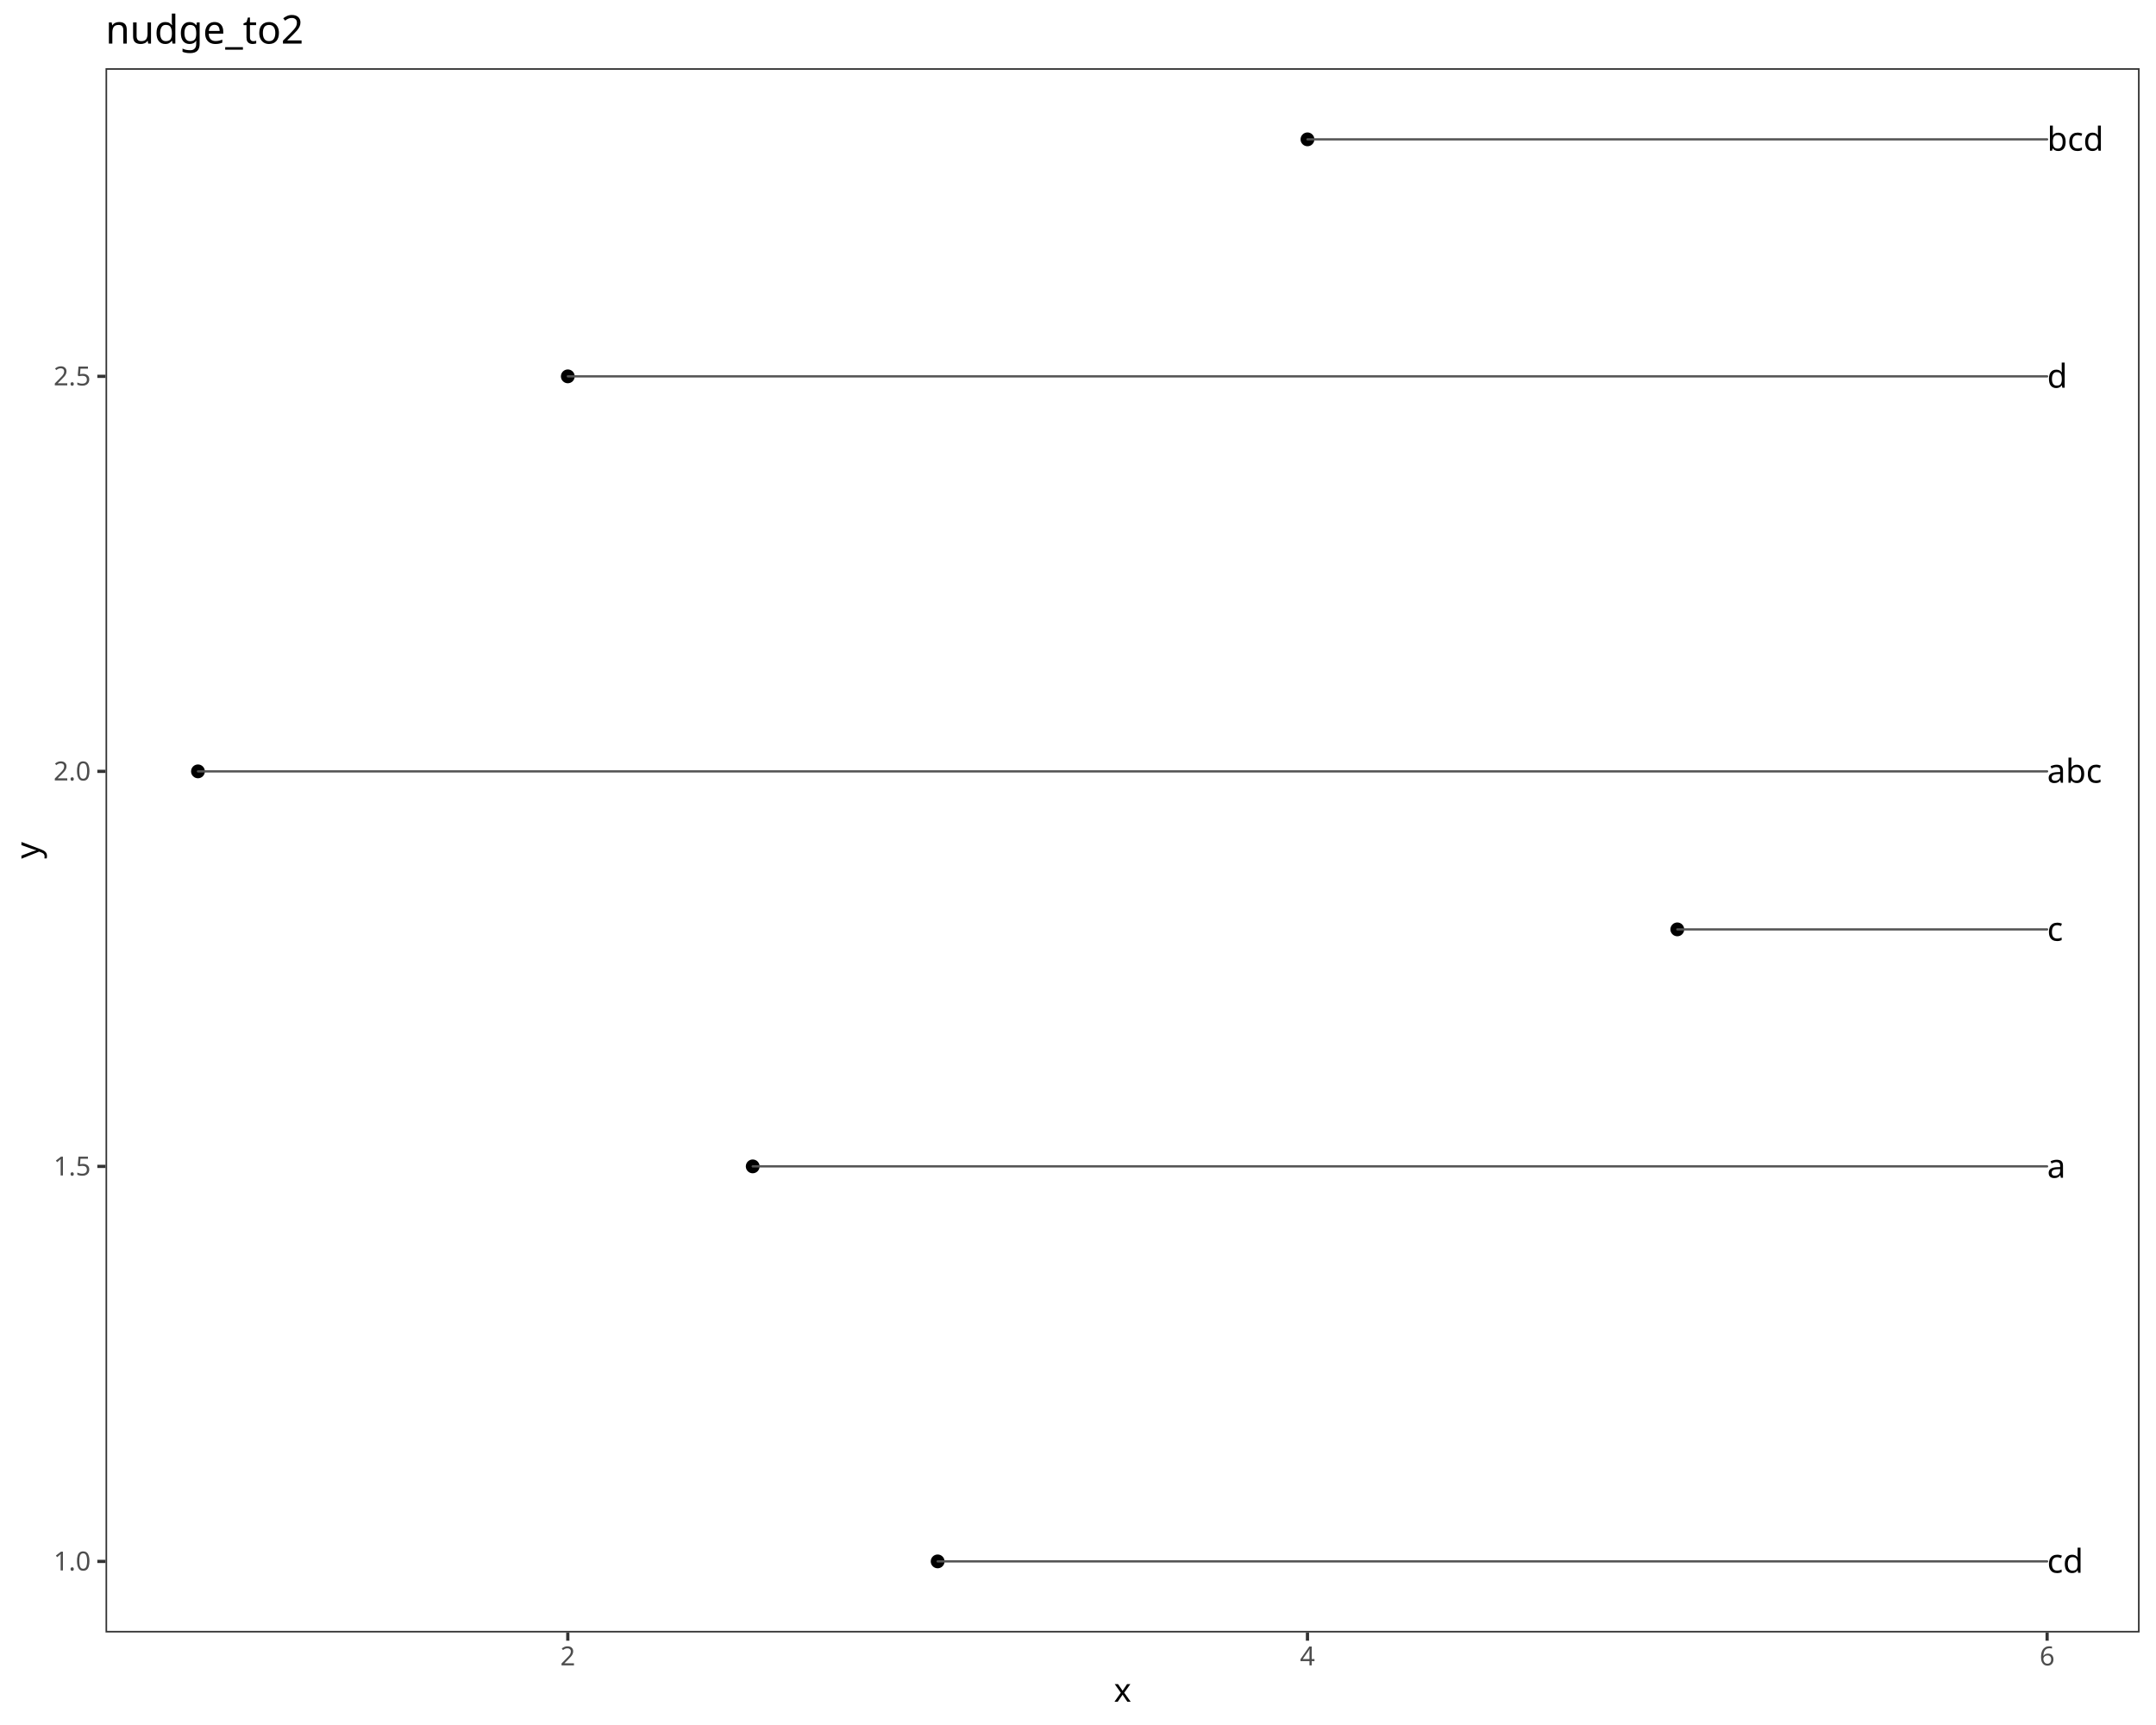
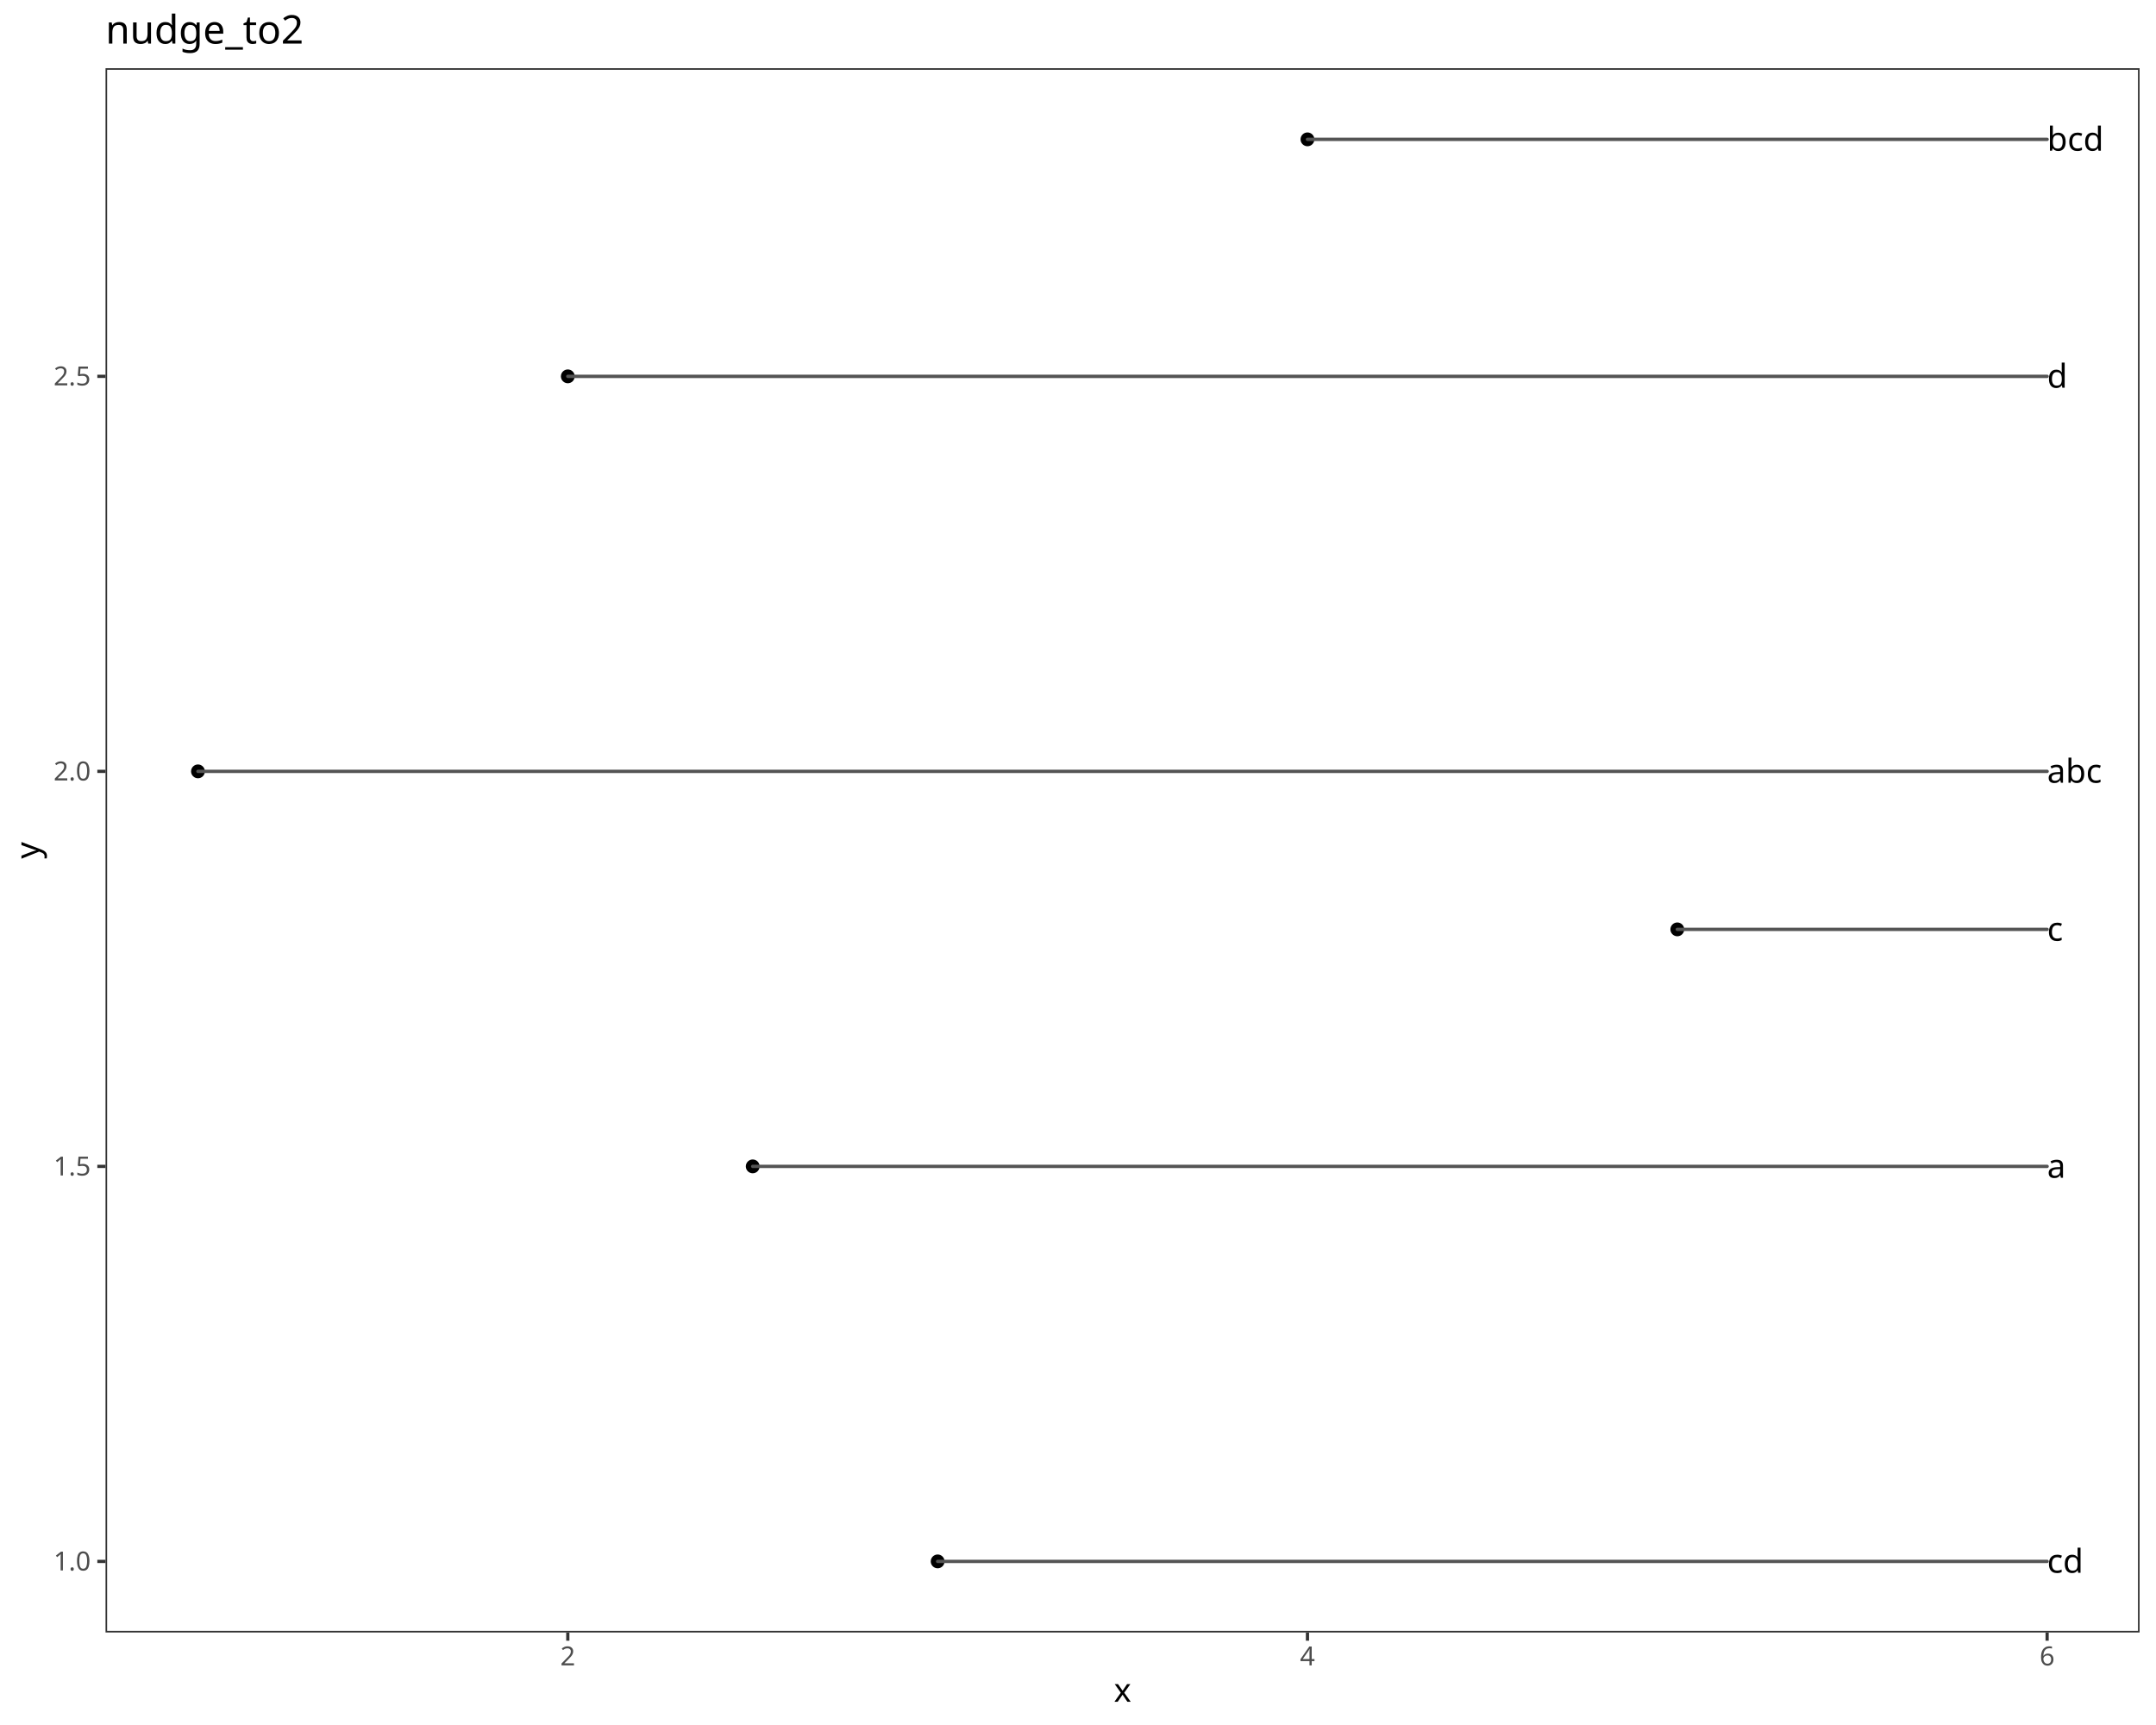
<svg xmlns="http://www.w3.org/2000/svg" class="svglite" data-engine-version="2.0" width="720.00pt" height="576.00pt" viewBox="0 0 720.00 576.00">
  <defs>
    <style type="text/css">
    .svglite line, .svglite polyline, .svglite polygon, .svglite path, .svglite rect, .svglite circle {
      fill: none;
      stroke: #000000;
      stroke-linecap: round;
      stroke-linejoin: round;
      stroke-miterlimit: 10.00;
    }
  </style>
  </defs>
  <rect width="100%" height="100%" style="stroke: none; fill: #FFFFFF;" />
  <defs>
    <clipPath id="cpMC4wMHw3MjAuMDB8MC4wMHw1NzYuMDA=">
      <rect x="0.00" y="0.00" width="720.00" height="576.00" />
    </clipPath>
  </defs>
  <g clip-path="url(#cpMC4wMHw3MjAuMDB8MC4wMHw1NzYuMDA=)">
    <rect x="0.00" y="0.00" width="720.00" height="576.00" style="stroke-width: 1.07; stroke: #FFFFFF; fill: #FFFFFF;" />
  </g>
  <defs>
    <clipPath id="cpMzUuMjR8NzE0LjUyfDIyLjc4fDU0NS4xMQ==">
      <rect x="35.24" y="22.78" width="679.28" height="522.33" />
    </clipPath>
  </defs>
  <g clip-path="url(#cpMzUuMjR8NzE0LjUyfDIyLjc4fDU0NS4xMQ==)">
    <rect x="35.24" y="22.78" width="679.28" height="522.33" style="stroke-width: 1.07; stroke: none; fill: #FFFFFF;" />
    <circle cx="66.11" cy="257.57" r="1.95" style="stroke-width: 0.71; fill: #000000;" />
    <circle cx="313.13" cy="521.37" r="1.95" style="stroke-width: 0.71; fill: #000000;" />
    <circle cx="189.62" cy="125.67" r="1.95" style="stroke-width: 0.71; fill: #000000;" />
    <circle cx="560.14" cy="310.33" r="1.95" style="stroke-width: 0.71; fill: #000000;" />
    <circle cx="436.63" cy="46.53" r="1.95" style="stroke-width: 0.71; fill: #000000;" />
    <circle cx="251.37" cy="389.47" r="1.95" style="stroke-width: 0.71; fill: #000000;" />
-     <line x1="683.64" y1="257.57" x2="66.11" y2="257.57" style="stroke-width: 0.75; stroke: #545454;" />
+     <line x1="683.64" y1="257.57" x2="66.11" y2="257.57" style="stroke-width: 1.12; stroke: #545454;" />
    <text x="683.64" y="261.37" style="font-size: 11.04px; font-family: sans;" textLength="17.80px" lengthAdjust="spacingAndGlyphs">abc</text>
-     <line x1="683.64" y1="521.37" x2="313.13" y2="521.37" style="stroke-width: 0.75; stroke: #545454;" />
+     <line x1="683.64" y1="521.37" x2="313.13" y2="521.37" style="stroke-width: 1.12; stroke: #545454;" />
    <text x="683.64" y="525.17" style="font-size: 11.04px; font-family: sans;" textLength="11.66px" lengthAdjust="spacingAndGlyphs">cd</text>
-     <line x1="683.64" y1="125.67" x2="189.62" y2="125.67" style="stroke-width: 0.75; stroke: #545454;" />
+     <line x1="683.64" y1="125.67" x2="189.62" y2="125.67" style="stroke-width: 1.12; stroke: #545454;" />
    <text x="683.64" y="129.47" style="font-size: 11.04px; font-family: sans;" textLength="6.14px" lengthAdjust="spacingAndGlyphs">d</text>
-     <line x1="683.64" y1="310.33" x2="560.14" y2="310.33" style="stroke-width: 0.75; stroke: #545454;" />
+     <line x1="683.64" y1="310.33" x2="560.14" y2="310.33" style="stroke-width: 1.12; stroke: #545454;" />
    <text x="683.64" y="314.13" style="font-size: 11.04px; font-family: sans;" textLength="5.52px" lengthAdjust="spacingAndGlyphs">c</text>
-     <line x1="683.64" y1="46.53" x2="436.63" y2="46.53" style="stroke-width: 0.75; stroke: #545454;" />
+     <line x1="683.64" y1="46.53" x2="436.63" y2="46.53" style="stroke-width: 1.12; stroke: #545454;" />
    <text x="683.64" y="50.32" style="font-size: 11.04px; font-family: sans;" textLength="17.80px" lengthAdjust="spacingAndGlyphs">bcd</text>
-     <line x1="683.64" y1="389.47" x2="251.37" y2="389.47" style="stroke-width: 0.75; stroke: #545454;" />
+     <line x1="683.64" y1="389.47" x2="251.37" y2="389.47" style="stroke-width: 1.12; stroke: #545454;" />
    <text x="683.64" y="393.27" style="font-size: 11.04px; font-family: sans;" textLength="6.14px" lengthAdjust="spacingAndGlyphs">a</text>
    <rect x="35.24" y="22.78" width="679.28" height="522.33" style="stroke-width: 1.07; stroke: #333333;" />
  </g>
  <g clip-path="url(#cpMC4wMHw3MjAuMDB8MC4wMHw1NzYuMDA=)">
    <text x="30.31" y="524.40" text-anchor="end" style="font-size: 8.80px; fill: #4D4D4D; font-family: sans;" textLength="12.23px" lengthAdjust="spacingAndGlyphs">1.0</text>
    <text x="30.31" y="392.50" text-anchor="end" style="font-size: 8.80px; fill: #4D4D4D; font-family: sans;" textLength="12.23px" lengthAdjust="spacingAndGlyphs">1.5</text>
    <text x="30.31" y="260.60" text-anchor="end" style="font-size: 8.80px; fill: #4D4D4D; font-family: sans;" textLength="12.23px" lengthAdjust="spacingAndGlyphs">2.0</text>
    <text x="30.31" y="128.69" text-anchor="end" style="font-size: 8.80px; fill: #4D4D4D; font-family: sans;" textLength="12.23px" lengthAdjust="spacingAndGlyphs">2.5</text>
    <polyline points="32.50,521.37 35.24,521.37 " style="stroke-width: 1.07; stroke: #333333; stroke-linecap: butt;" />
    <polyline points="32.50,389.47 35.24,389.47 " style="stroke-width: 1.07; stroke: #333333; stroke-linecap: butt;" />
    <polyline points="32.50,257.57 35.24,257.57 " style="stroke-width: 1.07; stroke: #333333; stroke-linecap: butt;" />
    <polyline points="32.50,125.67 35.24,125.67 " style="stroke-width: 1.07; stroke: #333333; stroke-linecap: butt;" />
    <polyline points="189.62,547.85 189.62,545.11 " style="stroke-width: 1.07; stroke: #333333; stroke-linecap: butt;" />
    <polyline points="436.63,547.85 436.63,545.11 " style="stroke-width: 1.07; stroke: #333333; stroke-linecap: butt;" />
    <polyline points="683.64,547.85 683.64,545.11 " style="stroke-width: 1.07; stroke: #333333; stroke-linecap: butt;" />
    <text x="189.62" y="556.10" text-anchor="middle" style="font-size: 8.80px; fill: #4D4D4D; font-family: sans;" textLength="4.89px" lengthAdjust="spacingAndGlyphs">2</text>
    <text x="436.63" y="556.10" text-anchor="middle" style="font-size: 8.80px; fill: #4D4D4D; font-family: sans;" textLength="4.89px" lengthAdjust="spacingAndGlyphs">4</text>
    <text x="683.64" y="556.10" text-anchor="middle" style="font-size: 8.80px; fill: #4D4D4D; font-family: sans;" textLength="4.89px" lengthAdjust="spacingAndGlyphs">6</text>
    <text x="374.88" y="568.24" text-anchor="middle" style="font-size: 11.00px; font-family: sans;" textLength="5.50px" lengthAdjust="spacingAndGlyphs">x</text>
    <text transform="translate(13.05,283.95) rotate(-90)" text-anchor="middle" style="font-size: 11.00px; font-family: sans;" textLength="5.50px" lengthAdjust="spacingAndGlyphs">y</text>
    <text x="35.24" y="14.56" style="font-size: 13.20px; font-family: sans;" textLength="62.40px" lengthAdjust="spacingAndGlyphs">nudge_to2</text>
  </g>
</svg>
